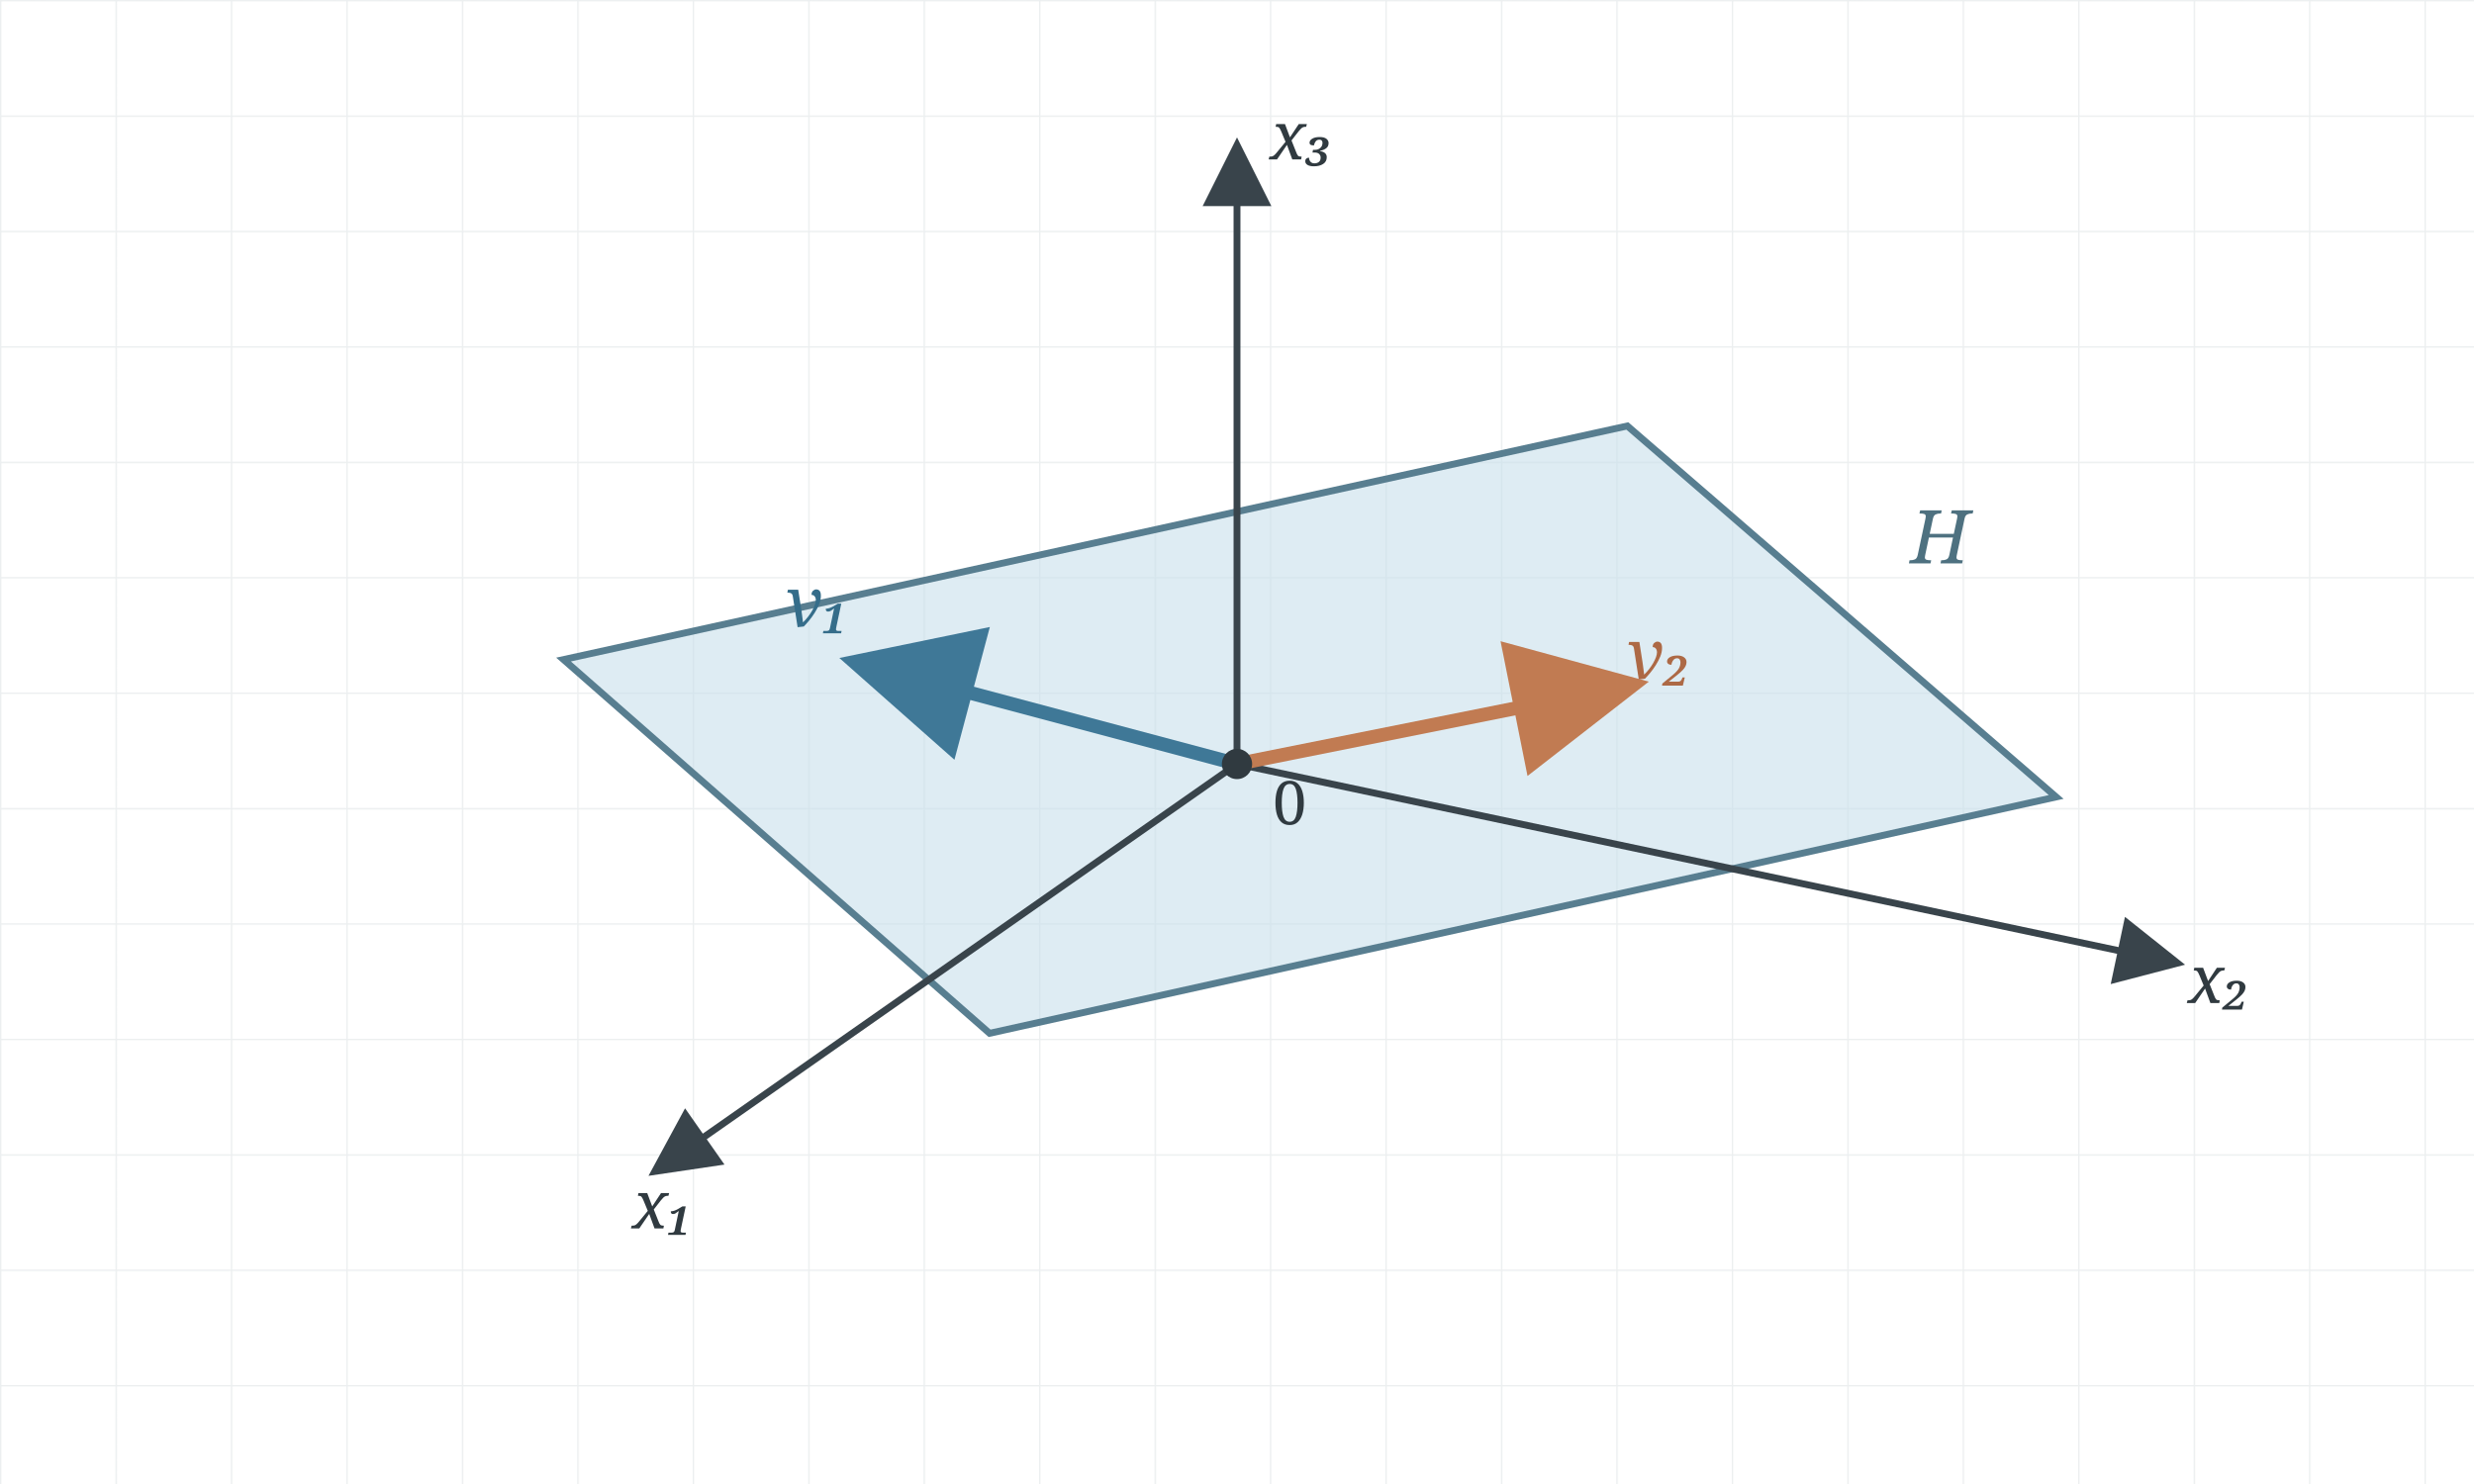
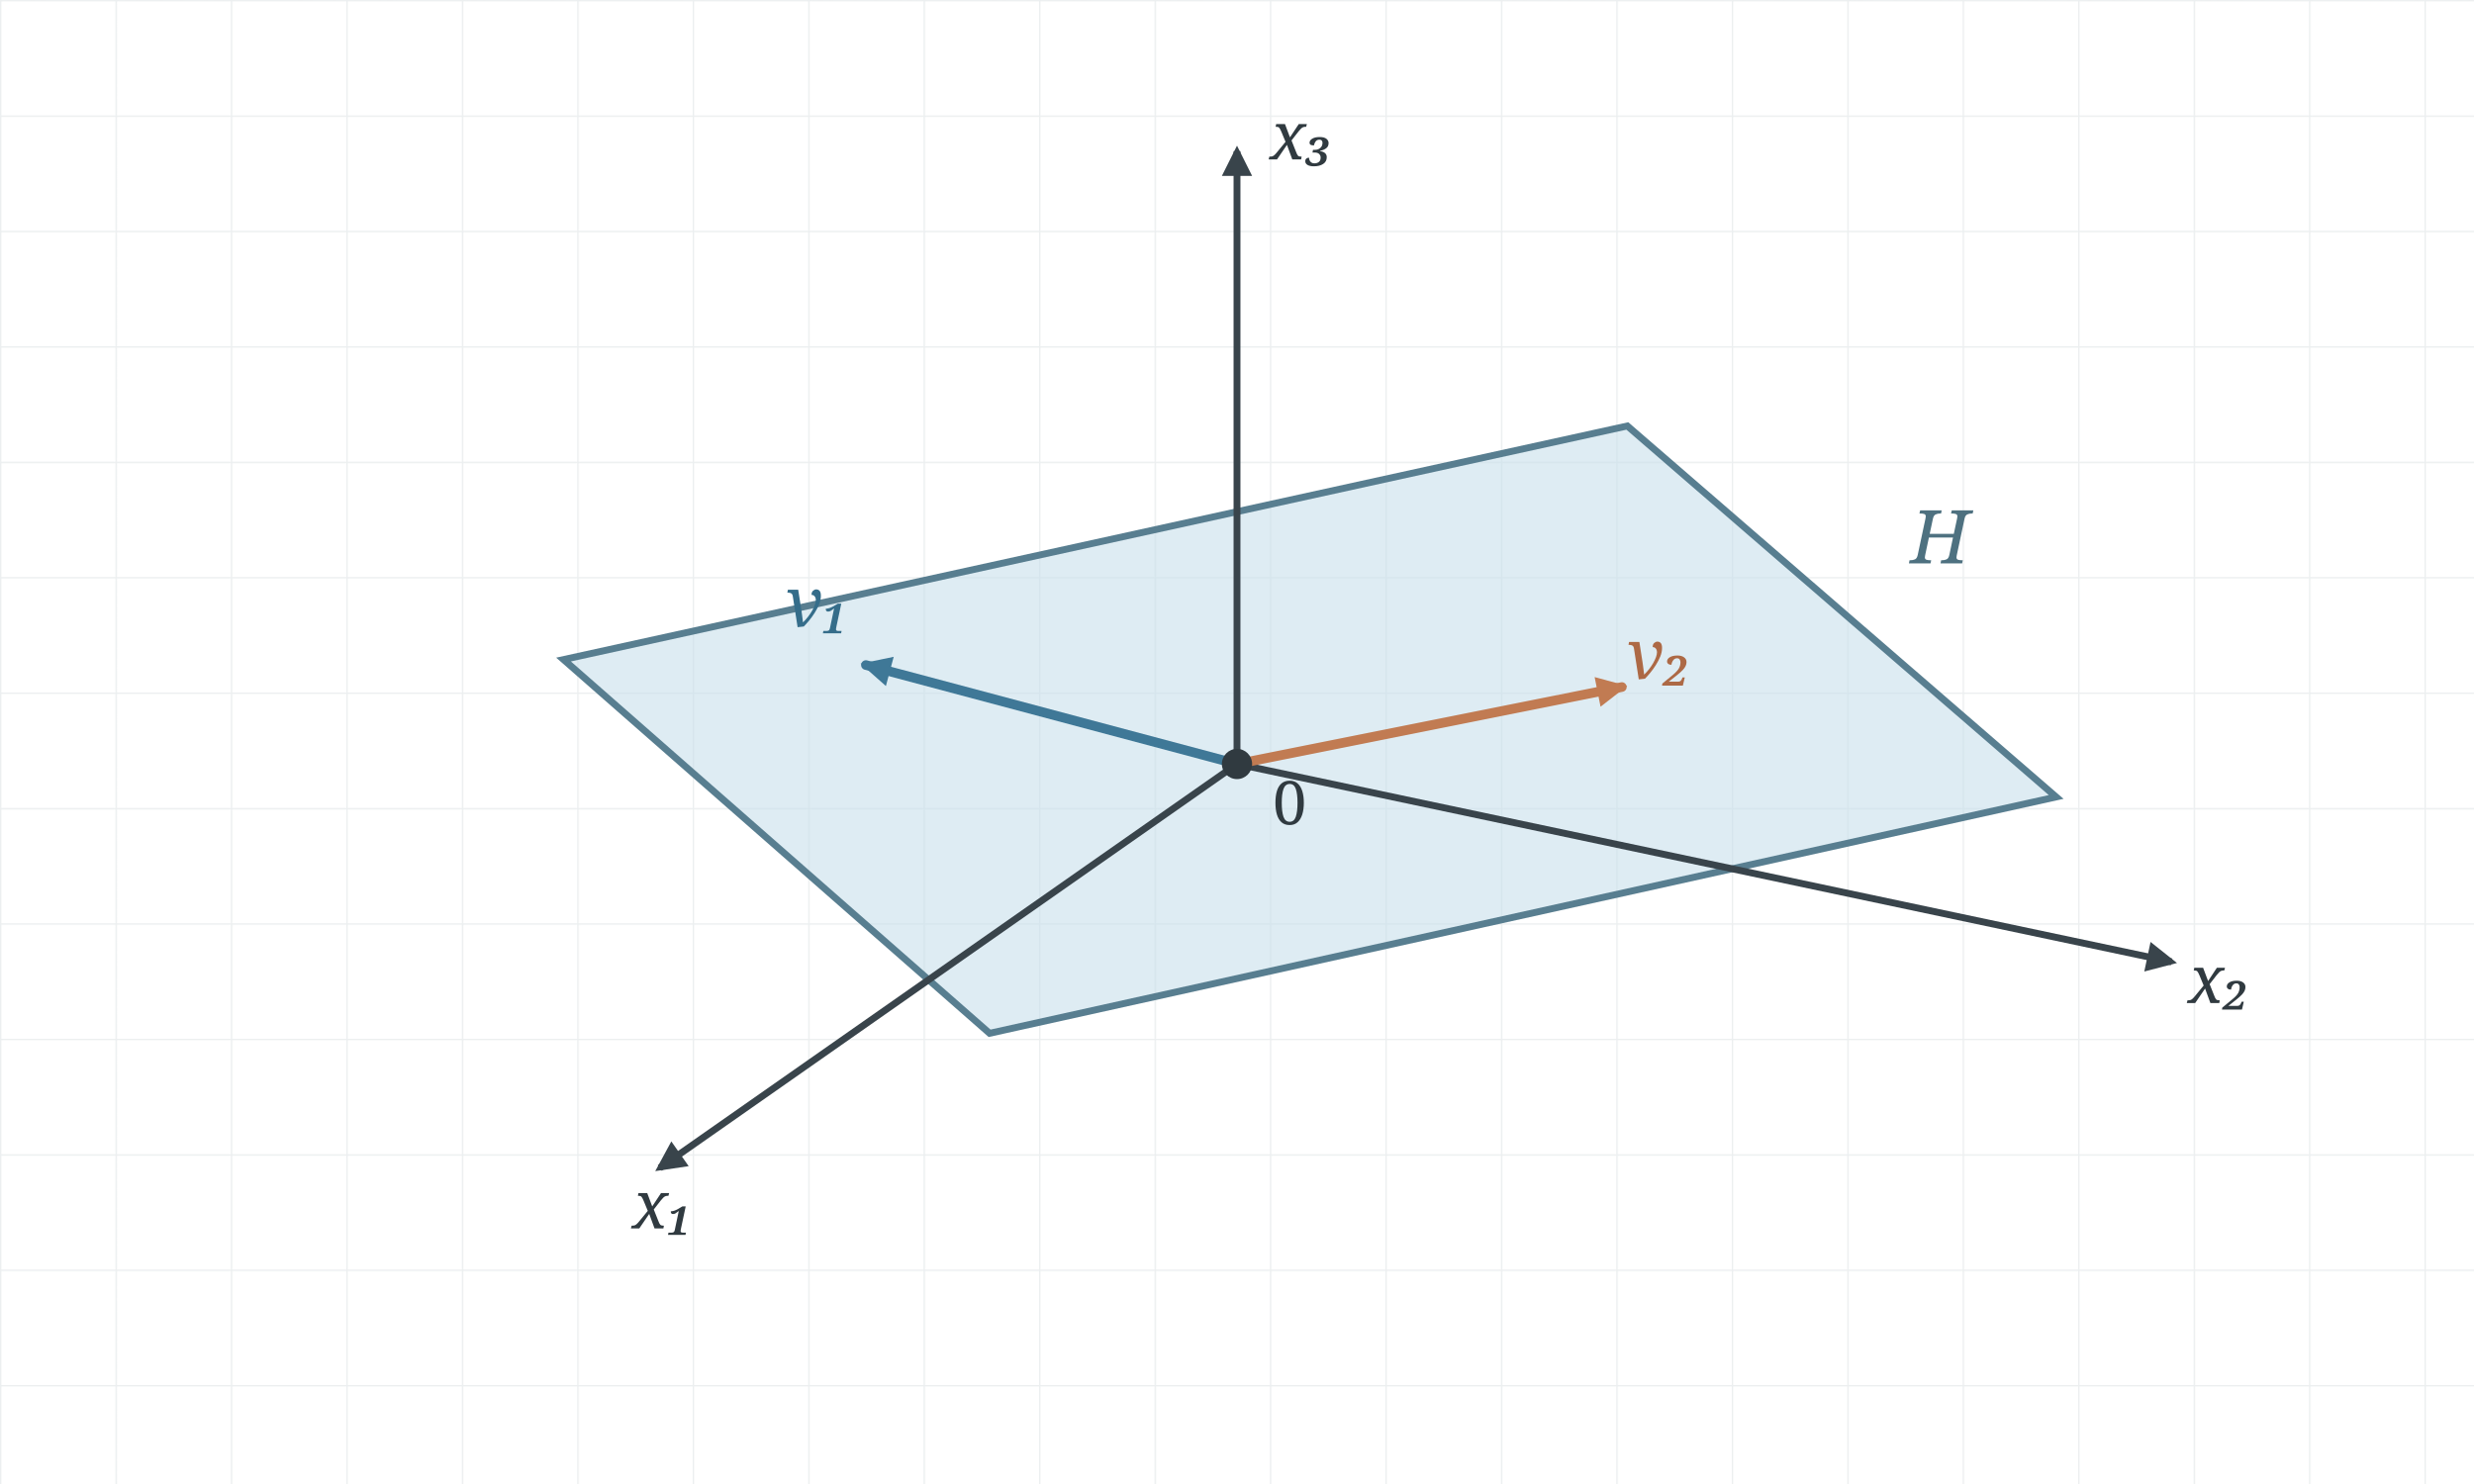
<svg xmlns="http://www.w3.org/2000/svg" viewBox="0 0 900 540" role="img" aria-labelledby="title desc">
  <defs>
    <pattern id="grid" width="42" height="42" patternUnits="userSpaceOnUse">
      <path d="M42 0H0V42" fill="none" stroke="#eceff0" stroke-width="1" />
    </pattern>
-     <marker id="blueArrow" markerWidth="10" markerHeight="10" refX="8" refY="5" orient="auto">
-       <path d="M0 0L10 5L0 10Z" fill="#3f7897" />
+     <marker id="blueArrow" viewBox="0 0 11 11" markerWidth="11" markerHeight="11" markerUnits="userSpaceOnUse" refX="9" refY="5.5" orient="auto">
+       <path d="M0 0L11 5.5L0 11Z" fill="#3f7897" />
    </marker>
-     <marker id="rustArrow" markerWidth="10" markerHeight="10" refX="8" refY="5" orient="auto">
-       <path d="M0 0L10 5L0 10Z" fill="#c17b52" />
+     <marker id="rustArrow" viewBox="0 0 11 11" markerWidth="11" markerHeight="11" markerUnits="userSpaceOnUse" refX="9" refY="5.5" orient="auto">
+       <path d="M0 0L11 5.5L0 11Z" fill="#c17b52" />
    </marker>
-     <marker id="darkArrow" markerWidth="10" markerHeight="10" refX="8" refY="5" orient="auto">
-       <path d="M0 0L10 5L0 10Z" fill="#39444b" />
+     <marker id="darkArrow" viewBox="0 0 11 11" markerWidth="11" markerHeight="11" markerUnits="userSpaceOnUse" refX="9" refY="5.5" orient="auto">
+       <path d="M0 0L11 5.5L0 11Z" fill="#39444b" />
    </marker>
  </defs>
  <rect width="900" height="540" fill="#fff" />
  <rect width="900" height="540" fill="url(#grid)" />
  <path d="M205 240L592 155L748 290L360 376Z" fill="#c7dfea" fill-opacity=".58" stroke="#587e90" stroke-width="2.5" />
  <line x1="450" y1="278" x2="240" y2="425" stroke="#39444b" stroke-width="2.5" marker-end="url(#darkArrow)" />
  <line x1="450" y1="278" x2="790" y2="350" stroke="#39444b" stroke-width="2.5" marker-end="url(#darkArrow)" />
  <line x1="450" y1="278" x2="450" y2="55" stroke="#39444b" stroke-width="2.5" marker-end="url(#darkArrow)" />
-   <line x1="450" y1="278" x2="315" y2="242" stroke="#3f7897" stroke-width="5" stroke-linecap="round" marker-end="url(#blueArrow)" />
-   <line x1="450" y1="278" x2="590" y2="250" stroke="#c17b52" stroke-width="5" stroke-linecap="round" marker-end="url(#rustArrow)" />
+   <line x1="450" y1="278" x2="315" y2="242" stroke="#3f7897" stroke-width="3.5" stroke-linecap="round" marker-end="url(#blueArrow)" />
+   <line x1="450" y1="278" x2="590" y2="250" stroke="#c17b52" stroke-width="3.5" stroke-linecap="round" marker-end="url(#rustArrow)" />
  <circle cx="450" cy="278" r="5.5" fill="#303a40" />
  <text x="463" y="300" font-family="Cambria, Georgia, serif" font-size="22" fill="#303a40">0</text>
  <text x="230" y="447" font-family="Cambria, Georgia, serif" font-size="24" font-style="italic" fill="#303a40">x₁</text>
  <text x="796" y="365" font-family="Cambria, Georgia, serif" font-size="24" font-style="italic" fill="#303a40">x₂</text>
  <text x="462" y="58" font-family="Cambria, Georgia, serif" font-size="24" font-style="italic" fill="#303a40">x₃</text>
  <text x="286" y="228" font-family="Cambria, Georgia, serif" font-size="25" font-style="italic" fill="#356d8a">v₁</text>
  <text x="592" y="247" font-family="Cambria, Georgia, serif" font-size="25" font-style="italic" fill="#ad6945">v₂</text>
  <text x="695" y="205" font-family="Cambria, Georgia, serif" font-size="27" font-style="italic" fill="#4e7180">H</text>
</svg>
